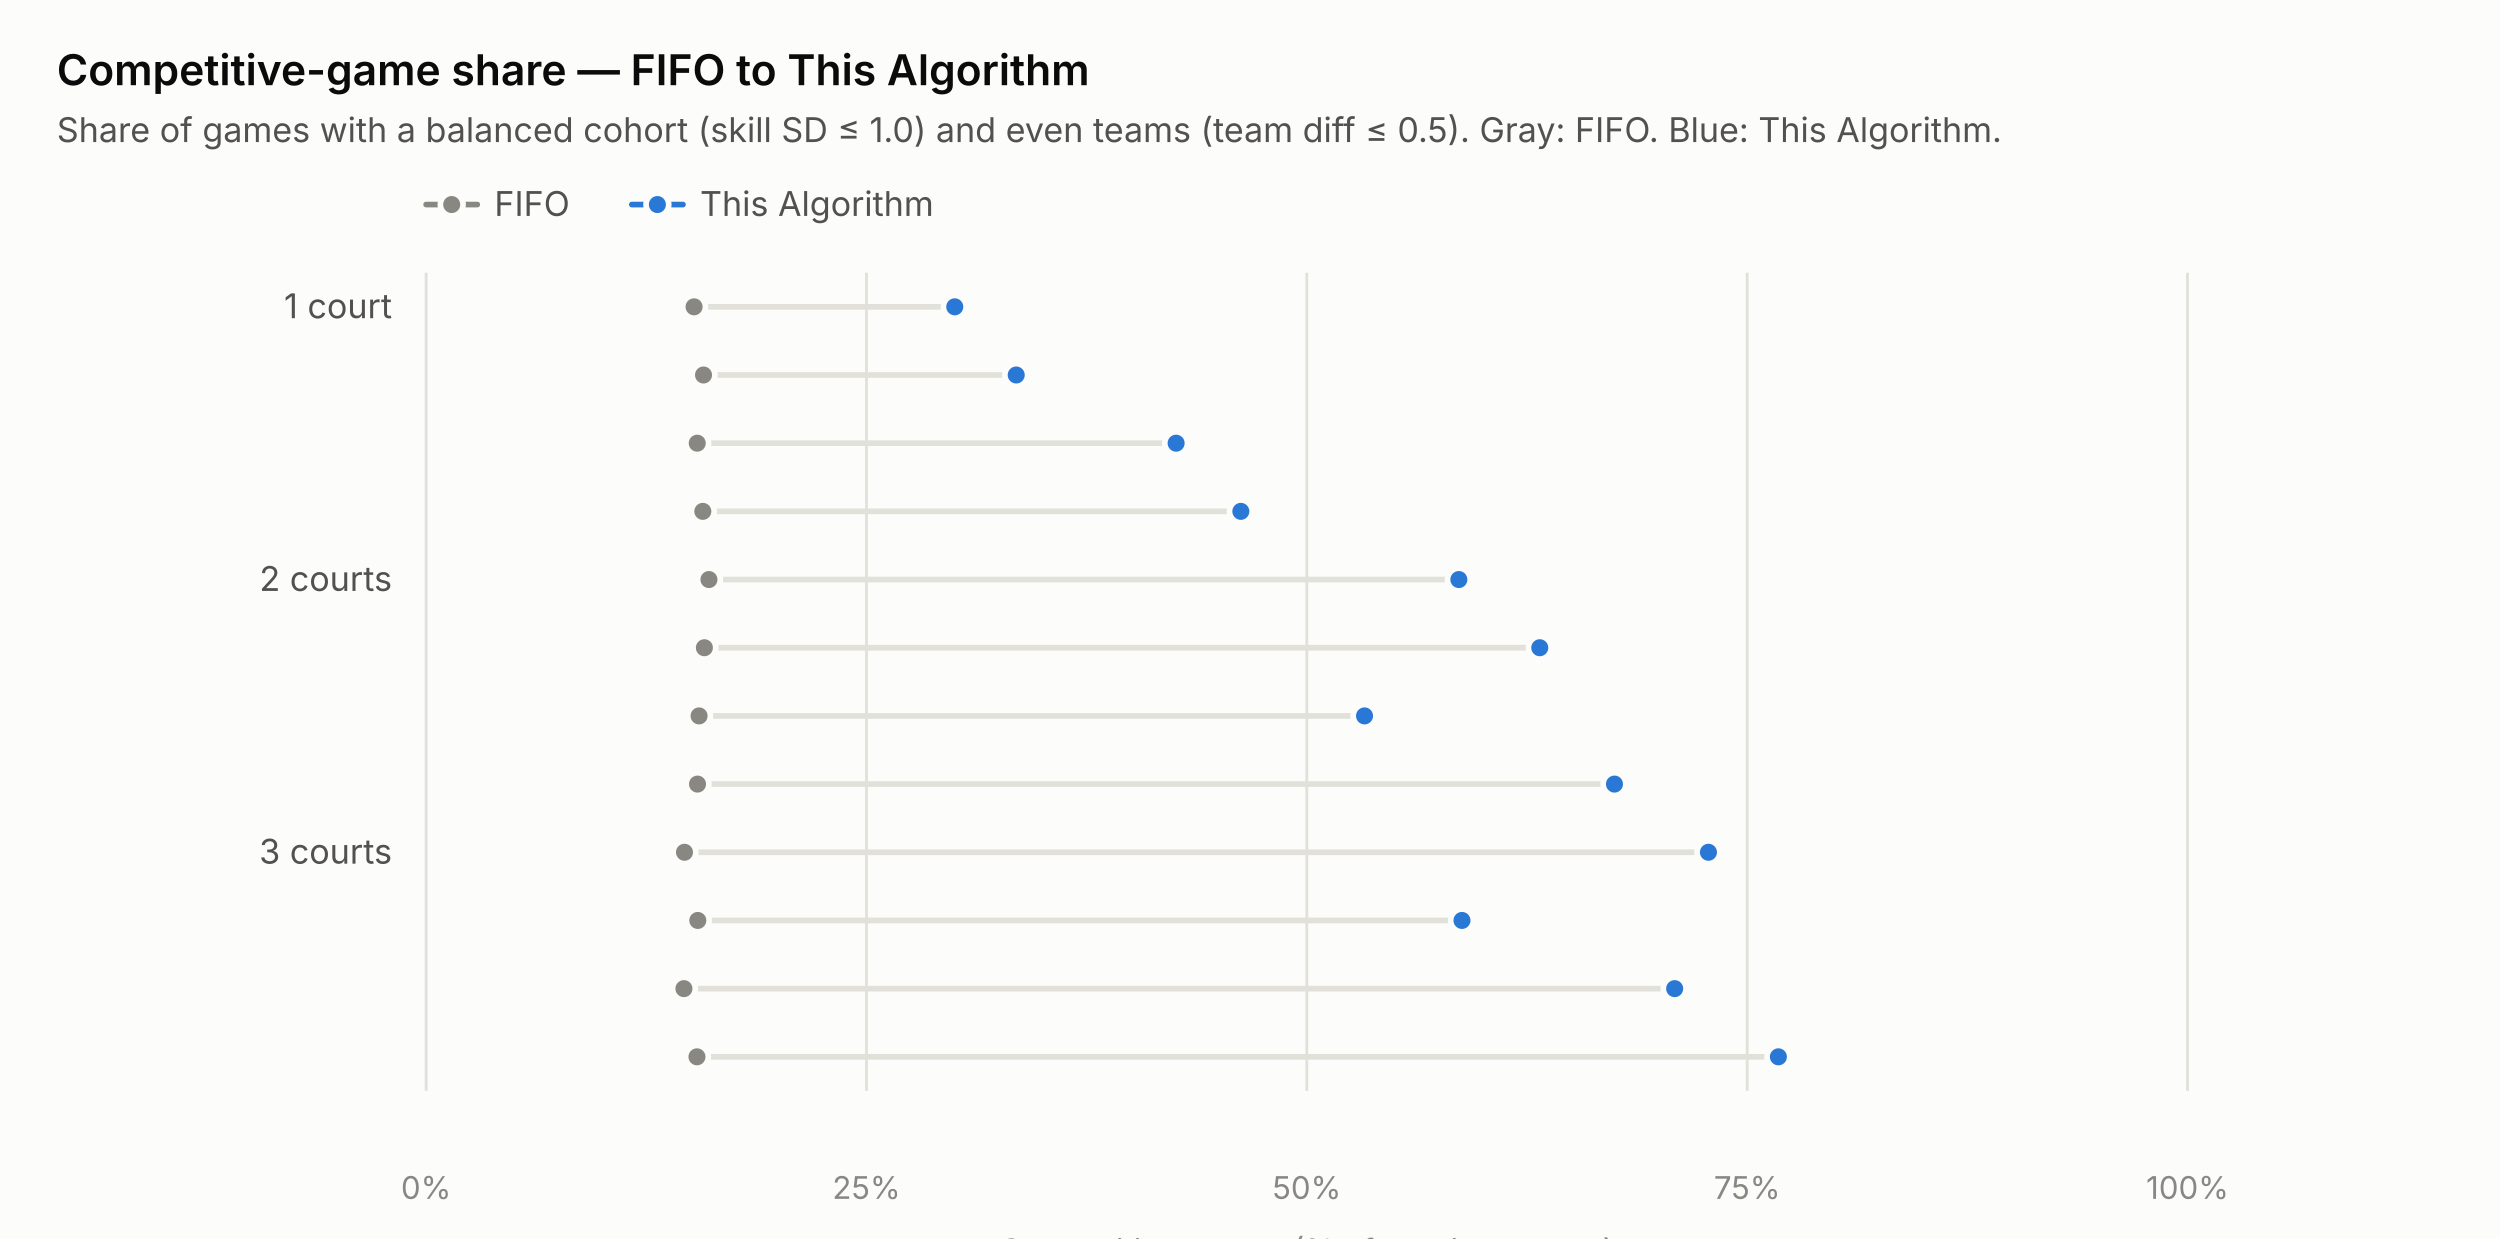
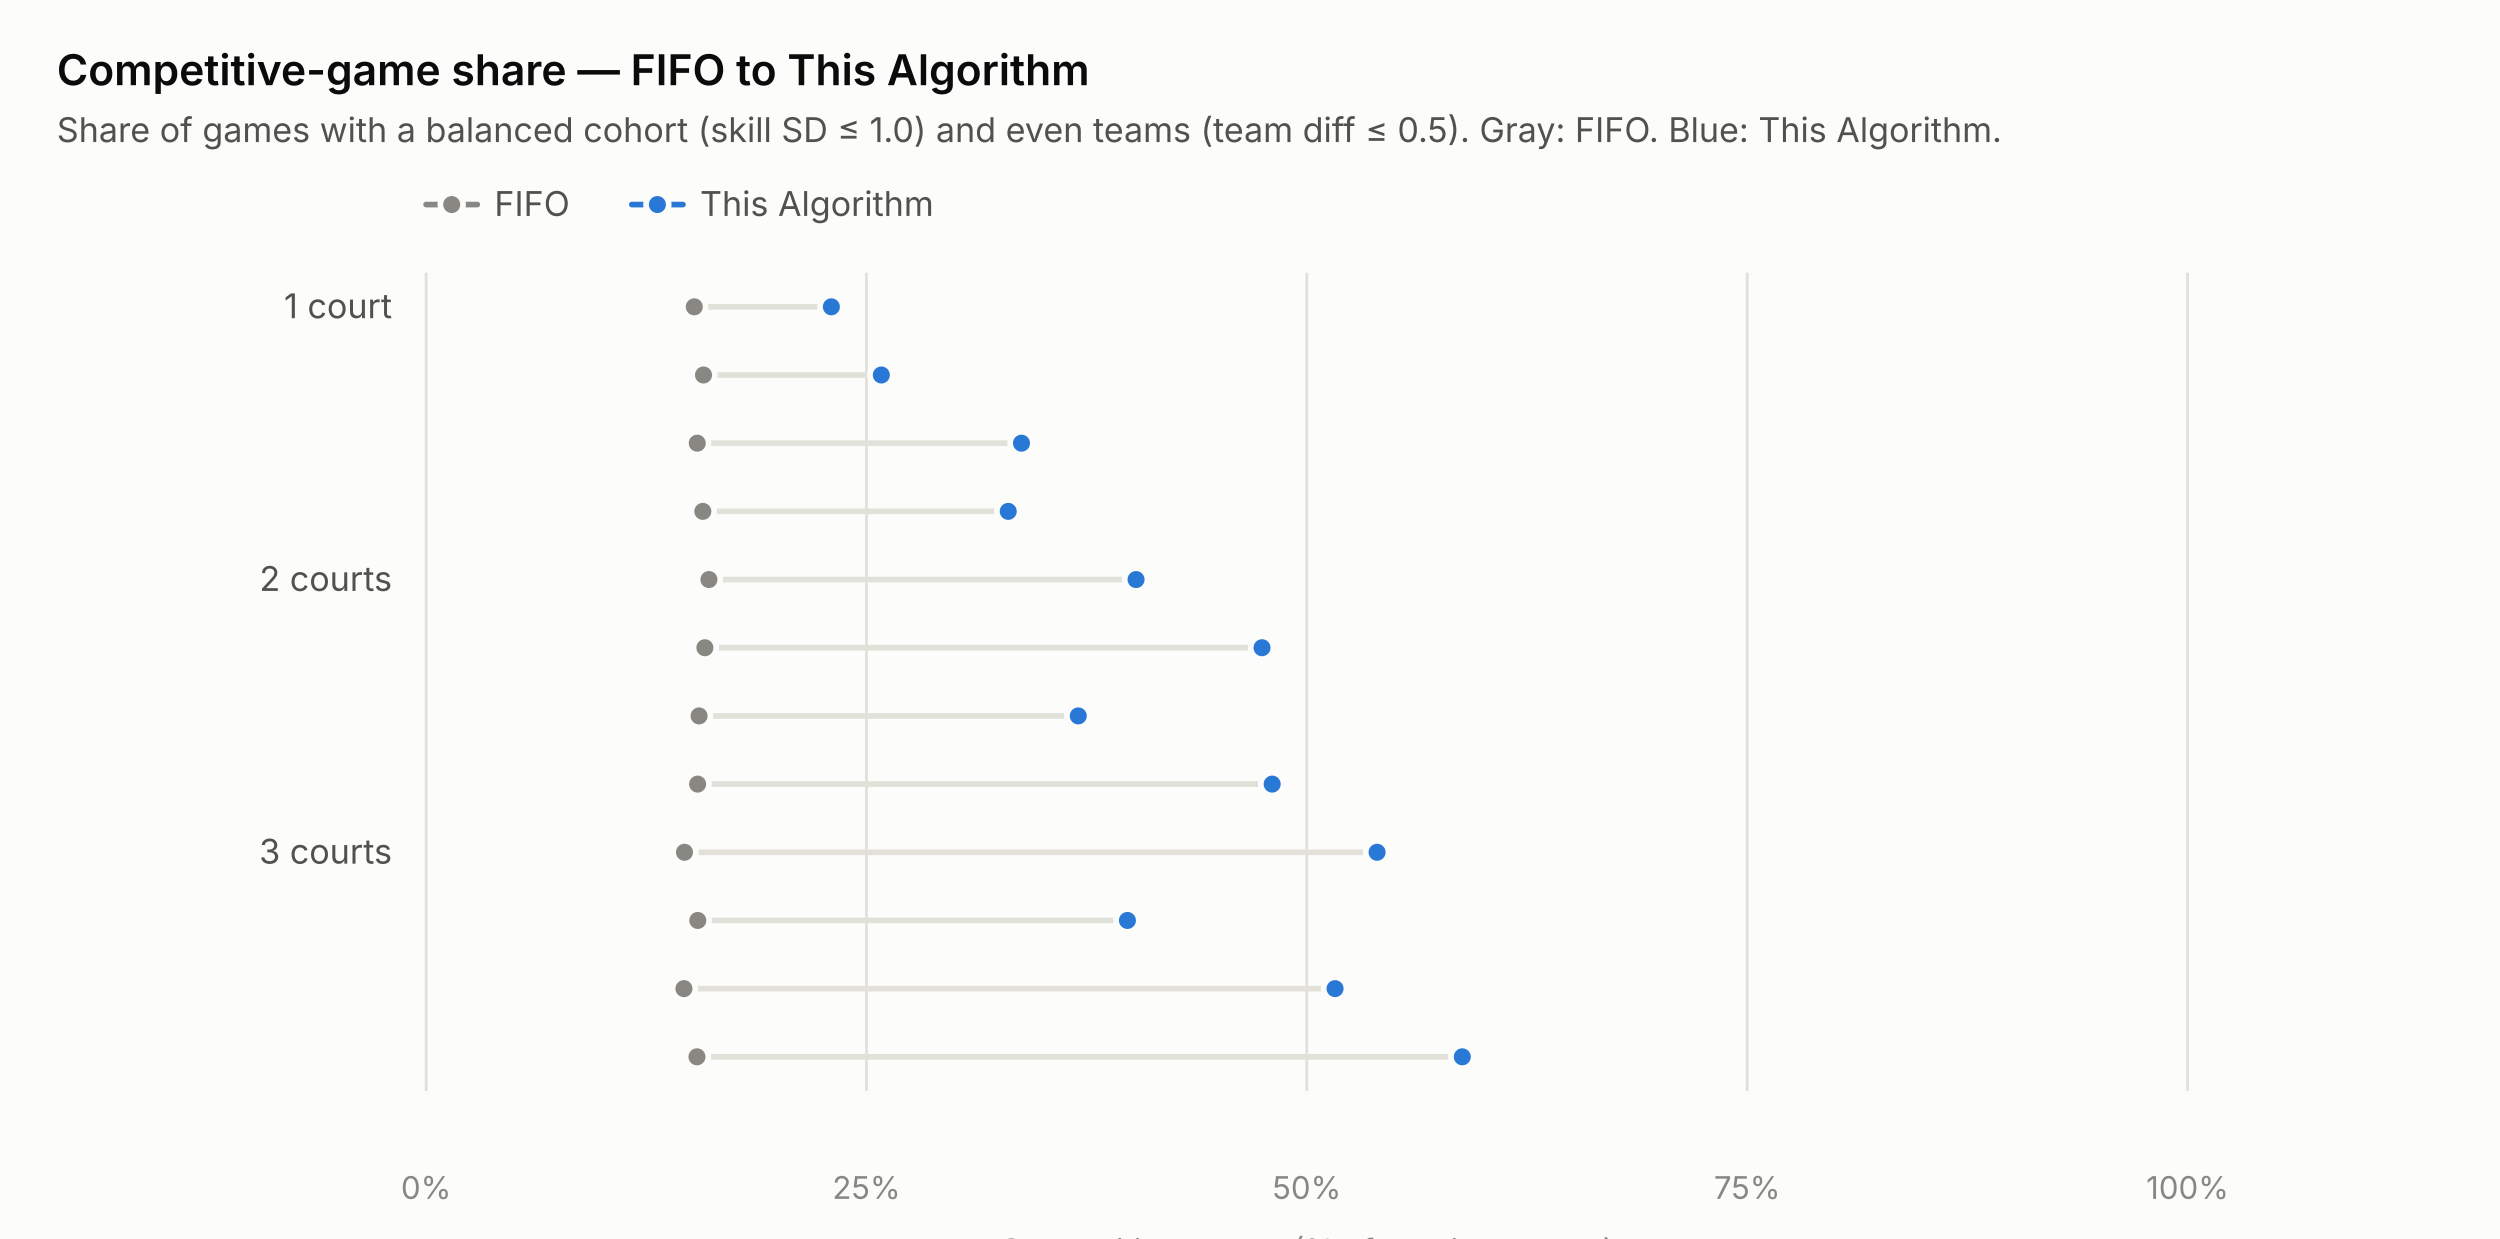
<svg xmlns="http://www.w3.org/2000/svg" width="880" height="436" viewBox="0 0 880 436" role="img" aria-label="Competitive-game share — FIFO to This Algorithm">
  <rect width="880" height="436" fill="#fcfcfb" />
  <text x="20" y="30" font-family="system-ui,-apple-system,&quot;Segoe UI&quot;,sans-serif" font-size="15" font-weight="600" fill="#0b0b0b">Competitive-game share — FIFO to This Algorithm</text>
  <text x="20" y="50" font-family="system-ui,-apple-system,&quot;Segoe UI&quot;,sans-serif" font-size="12" fill="#52514e">Share of games with a balanced cohort (skill SD ≤ 1.0) and even teams (team diff ≤ 0.5). Gray: FIFO. Blue: This Algorithm.</text>
  <line x1="150" y1="72" x2="168" y2="72" stroke="#898781" stroke-width="2" stroke-linecap="round" />
  <circle cx="159" cy="72" r="4" fill="#898781" stroke="#fcfcfb" stroke-width="2" />
  <text x="174" y="76" font-family="system-ui,-apple-system,&quot;Segoe UI&quot;,sans-serif" font-size="12" fill="#52514e">FIFO</text>
  <line x1="222.4" y1="72" x2="240.4" y2="72" stroke="#2a78d6" stroke-width="2" stroke-linecap="round" />
  <circle cx="231.4" cy="72" r="4" fill="#2a78d6" stroke="#fcfcfb" stroke-width="2" />
  <text x="246.4" y="76" font-family="system-ui,-apple-system,&quot;Segoe UI&quot;,sans-serif" font-size="12" fill="#52514e">This Algorithm</text>
  <line x1="150" y1="96" x2="150" y2="384" stroke="#e1e0d9" stroke-width="1" />
  <text x="150" y="422" text-anchor="middle" font-family="system-ui,-apple-system,&quot;Segoe UI&quot;,sans-serif" font-size="11" fill="#898781">0%</text>
  <line x1="305" y1="96" x2="305" y2="384" stroke="#e1e0d9" stroke-width="1" />
  <text x="305" y="422" text-anchor="middle" font-family="system-ui,-apple-system,&quot;Segoe UI&quot;,sans-serif" font-size="11" fill="#898781">25%</text>
  <line x1="460" y1="96" x2="460" y2="384" stroke="#e1e0d9" stroke-width="1" />
  <text x="460" y="422" text-anchor="middle" font-family="system-ui,-apple-system,&quot;Segoe UI&quot;,sans-serif" font-size="11" fill="#898781">50%</text>
  <line x1="615" y1="96" x2="615" y2="384" stroke="#e1e0d9" stroke-width="1" />
  <text x="615" y="422" text-anchor="middle" font-family="system-ui,-apple-system,&quot;Segoe UI&quot;,sans-serif" font-size="11" fill="#898781">75%</text>
  <line x1="770" y1="96" x2="770" y2="384" stroke="#e1e0d9" stroke-width="1" />
  <text x="770" y="422" text-anchor="middle" font-family="system-ui,-apple-system,&quot;Segoe UI&quot;,sans-serif" font-size="11" fill="#898781">100%</text>
  <text x="460" y="444" text-anchor="middle" font-family="system-ui,-apple-system,&quot;Segoe UI&quot;,sans-serif" font-size="11" fill="#898781">Competitive games (% of session games)</text>
  <text x="138" y="112" text-anchor="end" font-family="system-ui,-apple-system,&quot;Segoe UI&quot;,sans-serif" font-size="12" fill="#52514e">1 court</text>
-   <line x1="244.317" y1="108" x2="336.074" y2="108" stroke="#e1e0d9" stroke-width="2" />
-   <circle cx="244.317" cy="108" r="4" fill="#898781" stroke="#fcfcfb" stroke-width="2" />
-   <circle cx="336.074" cy="108" r="4" fill="#2a78d6" stroke="#fcfcfb" stroke-width="2" />
-   <line x1="247.638" y1="132" x2="357.708" y2="132" stroke="#e1e0d9" stroke-width="2" />
+   <line x1="244.384" y1="108" x2="292.634" y2="108" stroke="#e1e0d9" stroke-width="2" />
+   <circle cx="244.384" cy="108" r="4" fill="#898781" stroke="#fcfcfb" stroke-width="2" />
+   <circle cx="292.634" cy="108" r="4" fill="#2a78d6" stroke="#fcfcfb" stroke-width="2" />
+   <line x1="247.638" y1="132" x2="310.227" y2="132" stroke="#e1e0d9" stroke-width="2" />
  <circle cx="247.638" cy="132" r="4" fill="#898781" stroke="#fcfcfb" stroke-width="2" />
-   <circle cx="357.708" cy="132" r="4" fill="#2a78d6" stroke="#fcfcfb" stroke-width="2" />
-   <line x1="245.426" y1="156" x2="413.993" y2="156" stroke="#e1e0d9" stroke-width="2" />
+   <circle cx="310.227" cy="132" r="4" fill="#2a78d6" stroke="#fcfcfb" stroke-width="2" />
+   <line x1="245.426" y1="156" x2="359.565" y2="156" stroke="#e1e0d9" stroke-width="2" />
  <circle cx="245.426" cy="156" r="4" fill="#898781" stroke="#fcfcfb" stroke-width="2" />
-   <circle cx="413.993" cy="156" r="4" fill="#2a78d6" stroke="#fcfcfb" stroke-width="2" />
-   <line x1="247.394" y1="180" x2="436.778" y2="180" stroke="#e1e0d9" stroke-width="2" />
+   <circle cx="359.565" cy="156" r="4" fill="#2a78d6" stroke="#fcfcfb" stroke-width="2" />
+   <line x1="247.394" y1="180" x2="354.9" y2="180" stroke="#e1e0d9" stroke-width="2" />
  <circle cx="247.394" cy="180" r="4" fill="#898781" stroke="#fcfcfb" stroke-width="2" />
-   <circle cx="436.778" cy="180" r="4" fill="#2a78d6" stroke="#fcfcfb" stroke-width="2" />
+   <circle cx="354.9" cy="180" r="4" fill="#2a78d6" stroke="#fcfcfb" stroke-width="2" />
  <text x="138" y="208" text-anchor="end" font-family="system-ui,-apple-system,&quot;Segoe UI&quot;,sans-serif" font-size="12" fill="#52514e">2 courts</text>
-   <line x1="249.549" y1="204" x2="513.515" y2="204" stroke="#e1e0d9" stroke-width="2" />
+   <line x1="249.549" y1="204" x2="399.893" y2="204" stroke="#e1e0d9" stroke-width="2" />
  <circle cx="249.549" cy="204" r="4" fill="#898781" stroke="#fcfcfb" stroke-width="2" />
-   <circle cx="513.515" cy="204" r="4" fill="#2a78d6" stroke="#fcfcfb" stroke-width="2" />
-   <line x1="247.941" y1="228" x2="541.998" y2="228" stroke="#e1e0d9" stroke-width="2" />
-   <circle cx="247.941" cy="228" r="4" fill="#898781" stroke="#fcfcfb" stroke-width="2" />
-   <circle cx="541.998" cy="228" r="4" fill="#2a78d6" stroke="#fcfcfb" stroke-width="2" />
-   <line x1="246.072" y1="252" x2="480.315" y2="252" stroke="#e1e0d9" stroke-width="2" />
+   <circle cx="399.893" cy="204" r="4" fill="#2a78d6" stroke="#fcfcfb" stroke-width="2" />
+   <line x1="248.12" y1="228" x2="444.235" y2="228" stroke="#e1e0d9" stroke-width="2" />
+   <circle cx="248.12" cy="228" r="4" fill="#898781" stroke="#fcfcfb" stroke-width="2" />
+   <circle cx="444.235" cy="228" r="4" fill="#2a78d6" stroke="#fcfcfb" stroke-width="2" />
+   <line x1="246.072" y1="252" x2="379.55" y2="252" stroke="#e1e0d9" stroke-width="2" />
  <circle cx="246.072" cy="252" r="4" fill="#898781" stroke="#fcfcfb" stroke-width="2" />
-   <circle cx="480.315" cy="252" r="4" fill="#2a78d6" stroke="#fcfcfb" stroke-width="2" />
-   <line x1="245.526" y1="276" x2="568.296" y2="276" stroke="#e1e0d9" stroke-width="2" />
-   <circle cx="245.526" cy="276" r="4" fill="#898781" stroke="#fcfcfb" stroke-width="2" />
-   <circle cx="568.296" cy="276" r="4" fill="#2a78d6" stroke="#fcfcfb" stroke-width="2" />
+   <circle cx="379.55" cy="252" r="4" fill="#2a78d6" stroke="#fcfcfb" stroke-width="2" />
+   <line x1="245.555" y1="276" x2="447.801" y2="276" stroke="#e1e0d9" stroke-width="2" />
+   <circle cx="245.555" cy="276" r="4" fill="#898781" stroke="#fcfcfb" stroke-width="2" />
+   <circle cx="447.801" cy="276" r="4" fill="#2a78d6" stroke="#fcfcfb" stroke-width="2" />
  <text x="138" y="304" text-anchor="end" font-family="system-ui,-apple-system,&quot;Segoe UI&quot;,sans-serif" font-size="12" fill="#52514e">3 courts</text>
-   <line x1="240.94" y1="300" x2="601.372" y2="300" stroke="#e1e0d9" stroke-width="2" />
+   <line x1="240.94" y1="300" x2="484.734" y2="300" stroke="#e1e0d9" stroke-width="2" />
  <circle cx="240.94" cy="300" r="4" fill="#898781" stroke="#fcfcfb" stroke-width="2" />
-   <circle cx="601.372" cy="300" r="4" fill="#2a78d6" stroke="#fcfcfb" stroke-width="2" />
-   <line x1="245.628" y1="324" x2="514.617" y2="324" stroke="#e1e0d9" stroke-width="2" />
-   <circle cx="245.628" cy="324" r="4" fill="#898781" stroke="#fcfcfb" stroke-width="2" />
-   <circle cx="514.617" cy="324" r="4" fill="#2a78d6" stroke="#fcfcfb" stroke-width="2" />
-   <line x1="240.744" y1="348" x2="589.48" y2="348" stroke="#e1e0d9" stroke-width="2" />
+   <circle cx="484.734" cy="300" r="4" fill="#2a78d6" stroke="#fcfcfb" stroke-width="2" />
+   <line x1="245.621" y1="324" x2="396.855" y2="324" stroke="#e1e0d9" stroke-width="2" />
+   <circle cx="245.621" cy="324" r="4" fill="#898781" stroke="#fcfcfb" stroke-width="2" />
+   <circle cx="396.855" cy="324" r="4" fill="#2a78d6" stroke="#fcfcfb" stroke-width="2" />
+   <line x1="240.744" y1="348" x2="469.94" y2="348" stroke="#e1e0d9" stroke-width="2" />
  <circle cx="240.744" cy="348" r="4" fill="#898781" stroke="#fcfcfb" stroke-width="2" />
-   <circle cx="589.48" cy="348" r="4" fill="#2a78d6" stroke="#fcfcfb" stroke-width="2" />
-   <line x1="245.33" y1="372" x2="625.994" y2="372" stroke="#e1e0d9" stroke-width="2" />
-   <circle cx="245.33" cy="372" r="4" fill="#898781" stroke="#fcfcfb" stroke-width="2" />
-   <circle cx="625.994" cy="372" r="4" fill="#2a78d6" stroke="#fcfcfb" stroke-width="2" />
+   <circle cx="469.94" cy="348" r="4" fill="#2a78d6" stroke="#fcfcfb" stroke-width="2" />
+   <line x1="245.337" y1="372" x2="514.724" y2="372" stroke="#e1e0d9" stroke-width="2" />
+   <circle cx="245.337" cy="372" r="4" fill="#898781" stroke="#fcfcfb" stroke-width="2" />
+   <circle cx="514.724" cy="372" r="4" fill="#2a78d6" stroke="#fcfcfb" stroke-width="2" />
</svg>
